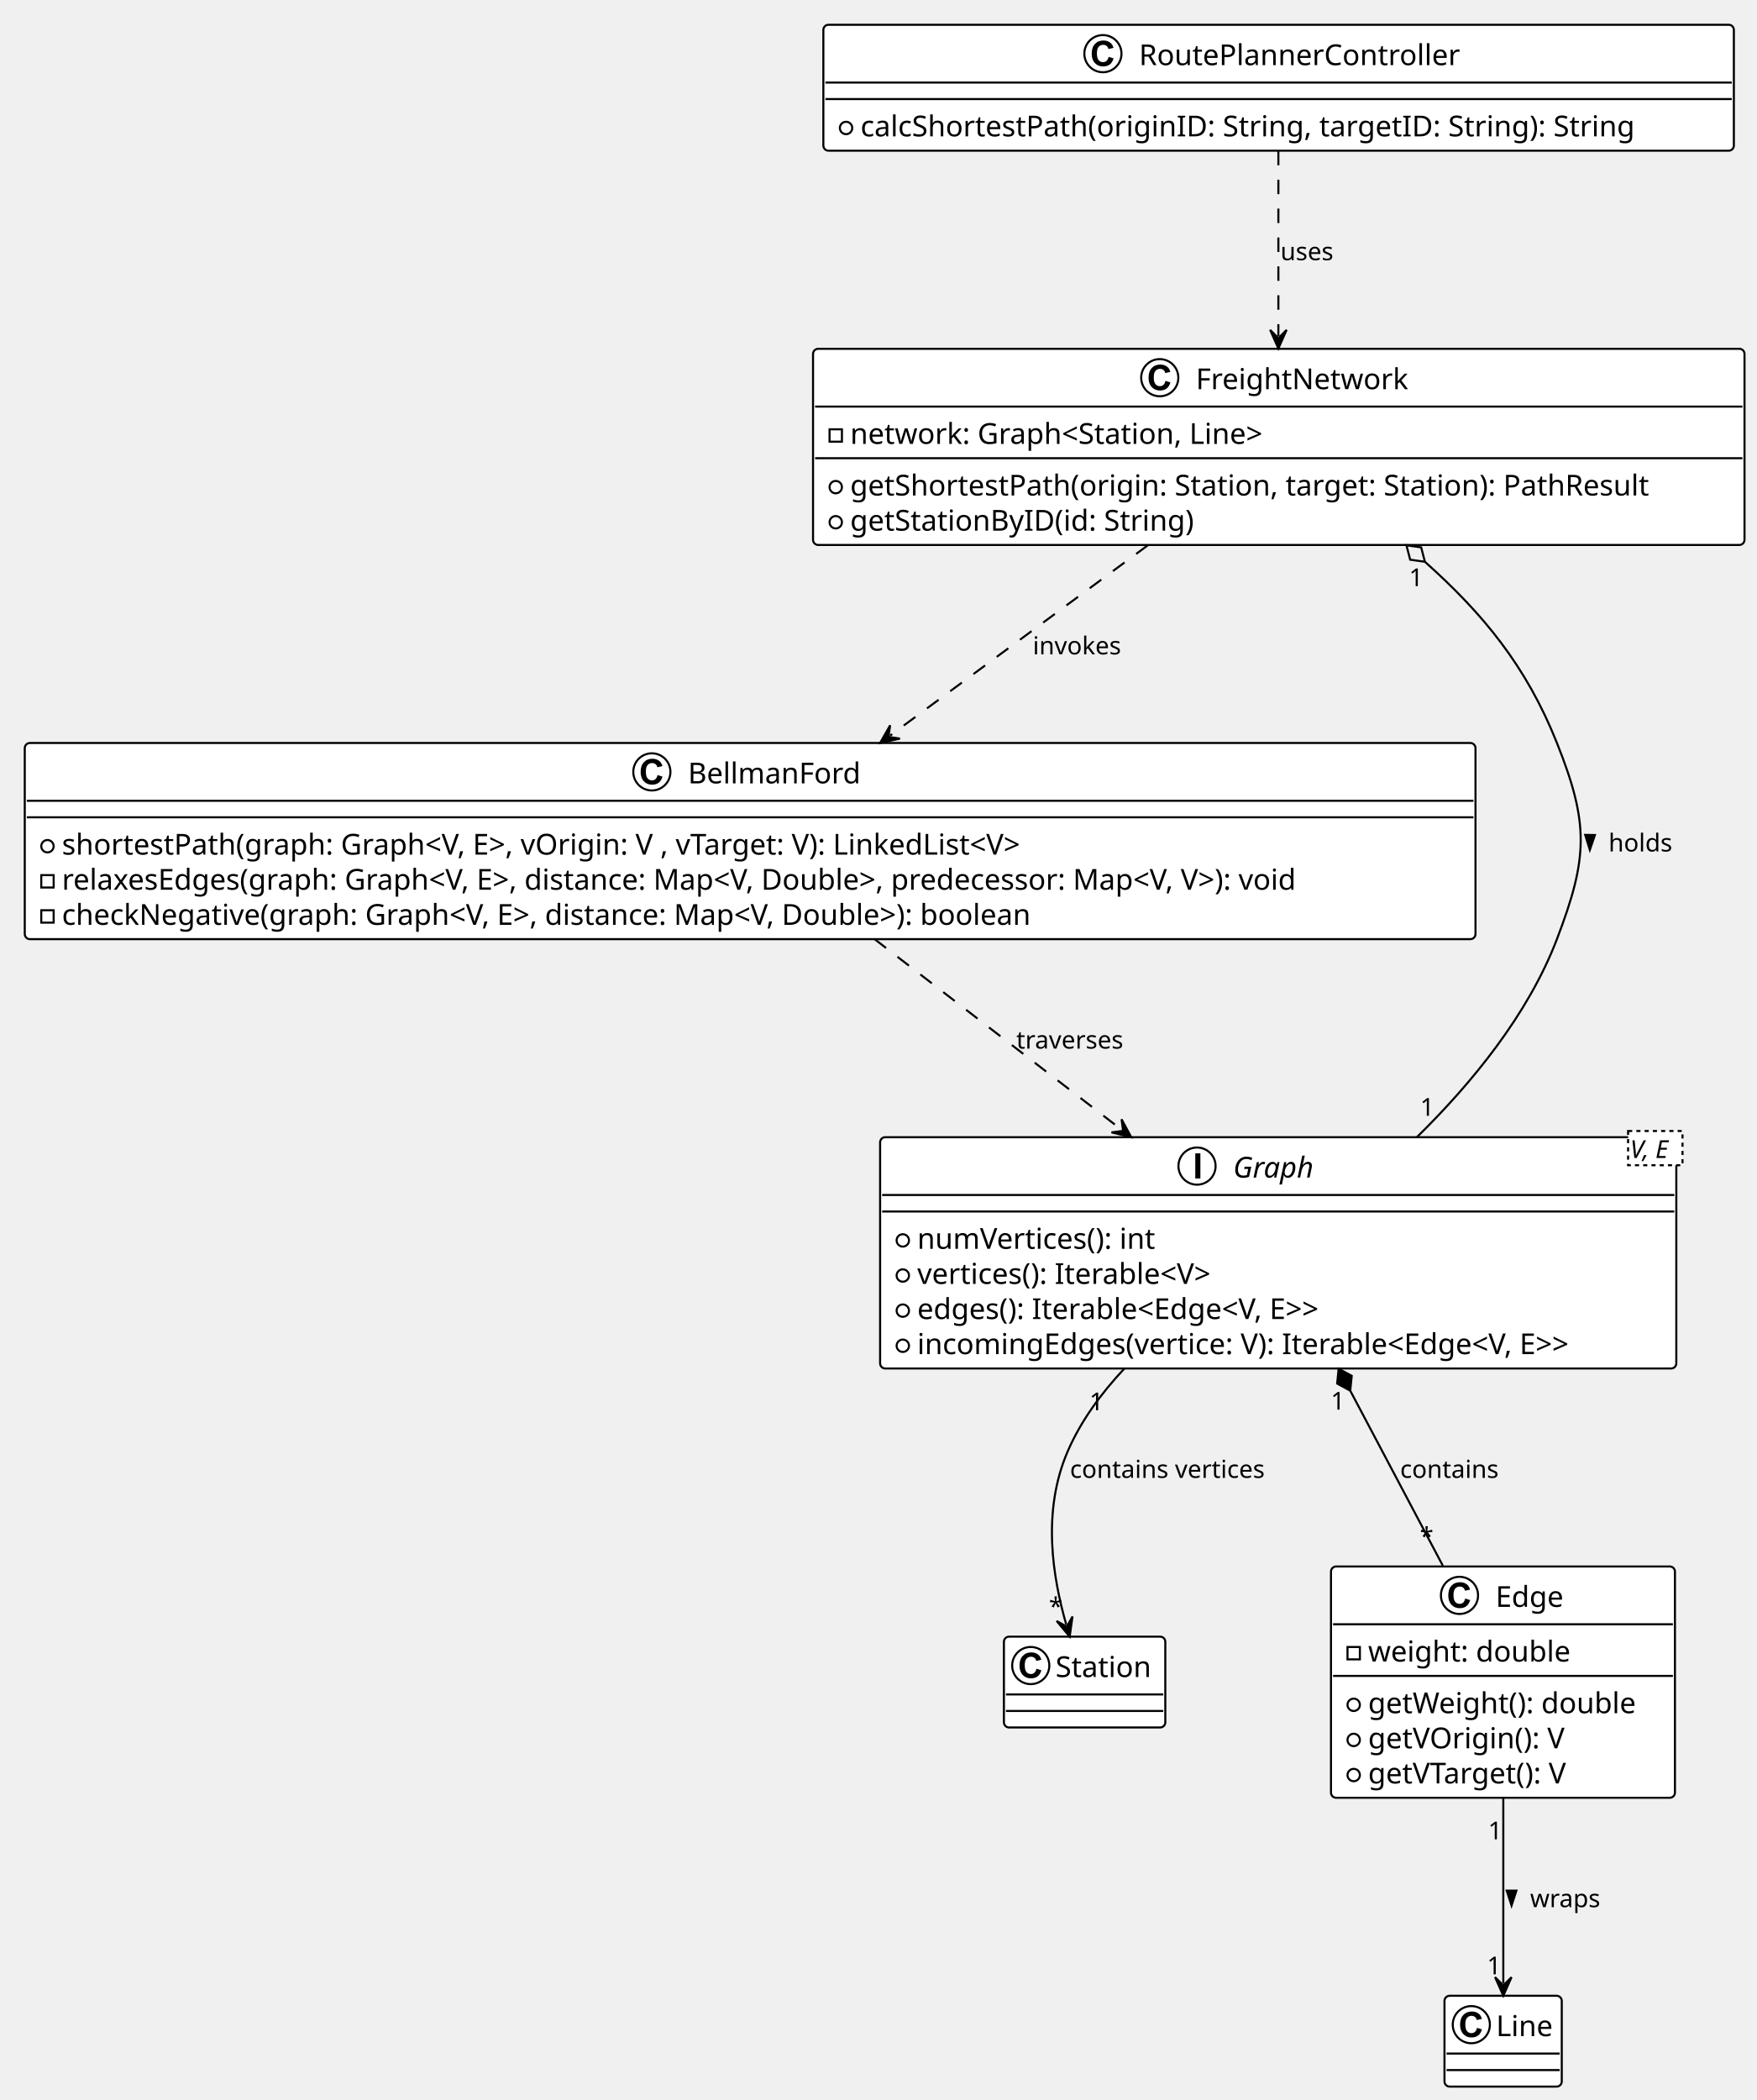
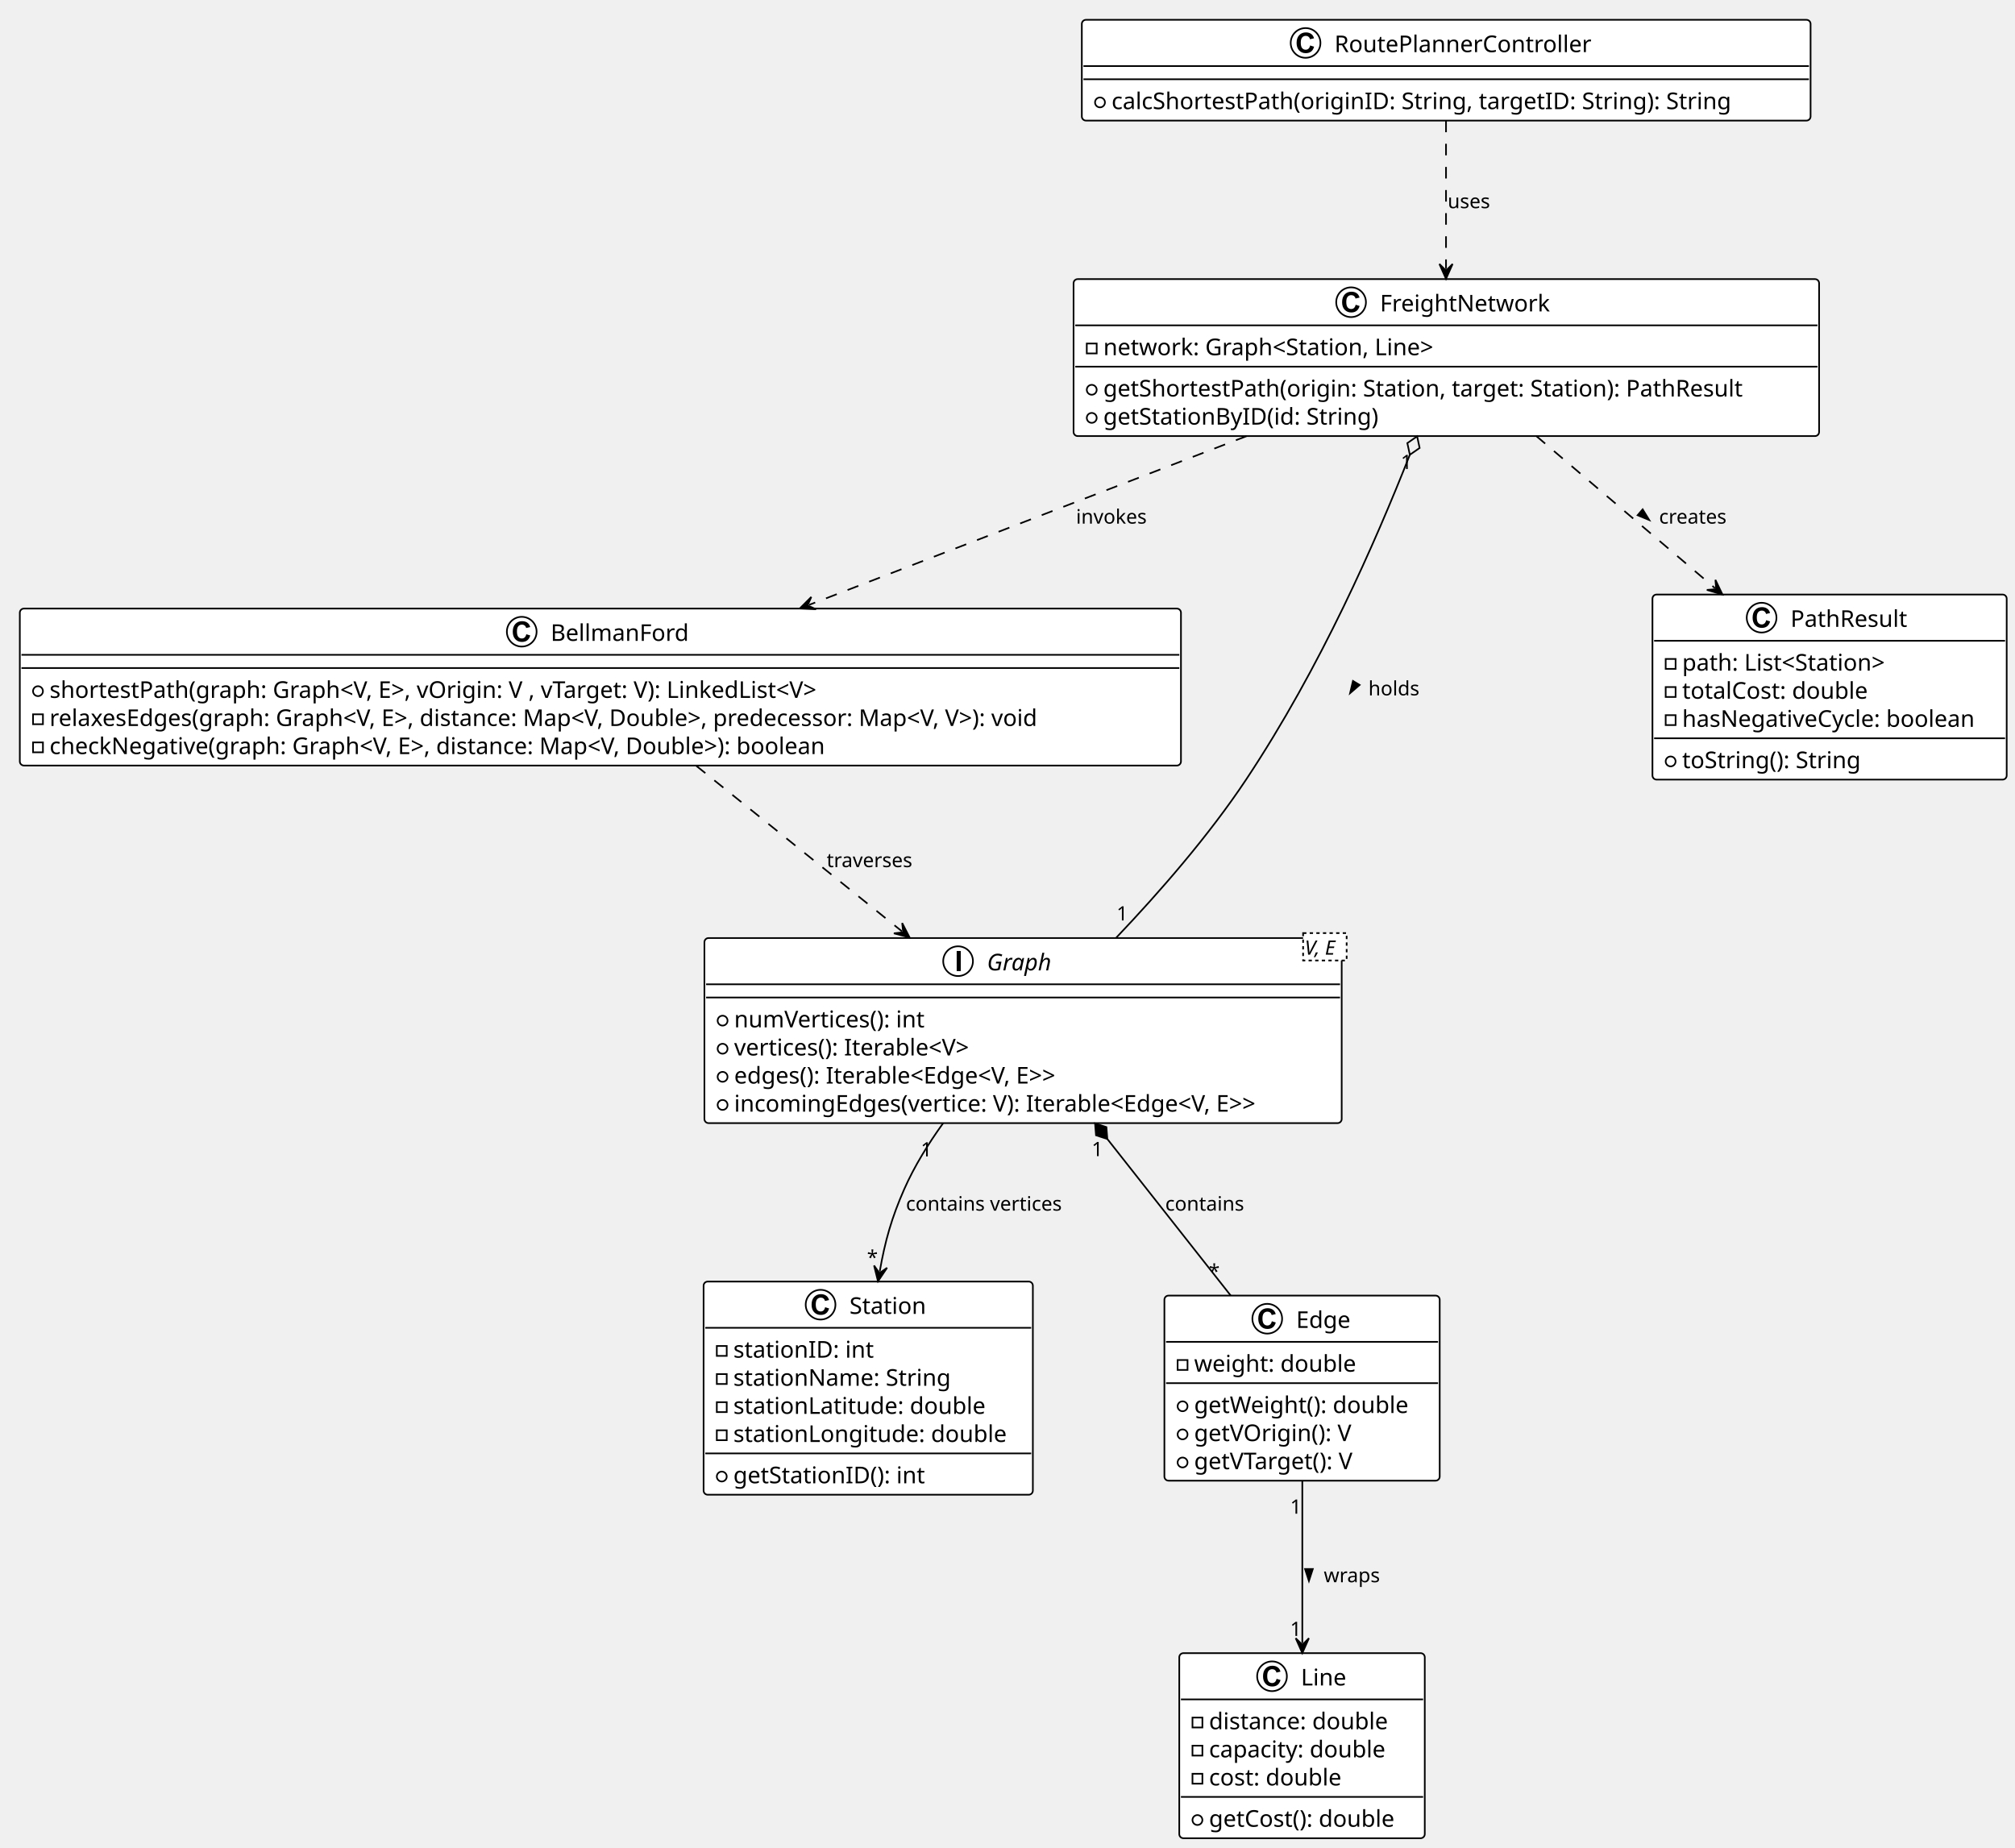
- <svg xmlns="http://www.w3.org/2000/svg" contentStyleType="text/css" data-diagram-type="CLASS" height="814.4px" preserveAspectRatio="none" style="width:681px;height:814px;background:#FFFFFF;" version="1.1" viewBox="0 0 681 814" width="681.6px" zoomAndPan="magnify">
+ <svg xmlns="http://www.w3.org/2000/svg" contentStyleType="text/css" data-diagram-type="CLASS" height="784px" preserveAspectRatio="none" style="width:854px;height:783px;background:#FFFFFF;" version="1.1" viewBox="0 0 854 783" width="854.7px" zoomAndPan="magnify">
  <defs />
  <g>
    <g class="entity" data-entity="RoutePlannerController" data-source-line="10" data-uid="ent0002" id="entity_RoutePlannerController">
-       <rect fill="#FFFFFF" height="48.812" rx="2" ry="2" style="stroke:#000000;stroke-width:0.8;" width="352.985" x="319.2" y="9.6" />
-       <ellipse cx="427.576" cy="20.8" fill="#FFFFFF" rx="7.2" ry="7.2" style="stroke:#000000;stroke-width:0.8;" />
-       <path d="M429.789,22.025 L431.701,22.625 Q431.264,24.212 430.239,24.988 Q429.226,25.762 427.651,25.762 Q425.714,25.762 424.464,24.438 Q423.226,23.113 423.226,20.812 Q423.226,18.387 424.476,17.05 Q425.726,15.7 427.776,15.7 Q429.564,15.7 430.676,16.75 Q431.339,17.375 431.676,18.55 L429.726,19.012 Q429.551,18.25 429.001,17.812 Q428.464,17.375 427.676,17.375 Q426.589,17.375 425.914,18.163 Q425.251,18.938 425.251,20.675 Q425.251,22.512 425.914,23.3 Q426.576,24.087 427.639,24.087 Q428.426,24.087 428.989,23.587 Q429.551,23.087 429.789,22.025 Z " fill="#000000" />
-       <text fill="#000000" font-family="Verdana" font-size="11.2" lengthAdjust="spacing" textLength="130.233" x="441.576" y="25.254">RoutePlannerController</text>
-       <line style="stroke:#000000;stroke-width:0.8;" x1="320" x2="671.385" y1="32" y2="32" />
-       <line style="stroke:#000000;stroke-width:0.8;" x1="320" x2="671.385" y1="38.4" y2="38.4" />
-       <ellipse cx="328" cy="49.606" fill="#FFFFFF" rx="2.4" ry="2.4" style="stroke:#000000;stroke-width:0.8;" />
-       <text fill="#000000" font-family="Verdana" font-size="11.2" lengthAdjust="spacing" textLength="333.785" x="333.6" y="52.86">calcShortestPath(originID: String, targetID: String): String</text>
+       <rect fill="#FFFFFF" height="42.71" rx="1.75" ry="1.75" style="stroke:#000000;stroke-width:0.7;" width="308.862" x="458.5" y="8.4" />
+       <ellipse cx="553.329" cy="18.2" fill="#FFFFFF" rx="6.3" ry="6.3" style="stroke:#000000;stroke-width:0.7;" />
+       <path d="M555.265,19.272 L556.938,19.797 Q556.556,21.186 555.659,21.864 Q554.773,22.542 553.395,22.542 Q551.699,22.542 550.606,21.383 Q549.523,20.223 549.523,18.211 Q549.523,16.089 550.617,14.919 Q551.71,13.738 553.504,13.738 Q555.068,13.738 556.042,14.656 Q556.621,15.203 556.917,16.231 L555.21,16.636 Q555.057,15.969 554.576,15.586 Q554.106,15.203 553.417,15.203 Q552.465,15.203 551.875,15.892 Q551.295,16.57 551.295,18.091 Q551.295,19.698 551.875,20.387 Q552.454,21.077 553.384,21.077 Q554.073,21.077 554.565,20.639 Q555.057,20.202 555.265,19.272 Z " fill="#000000" />
+       <text fill="#000000" font-family="Verdana" font-size="9.8" lengthAdjust="spacing" textLength="113.954" x="565.579" y="22.098">RoutePlannerController</text>
+       <line style="stroke:#000000;stroke-width:0.7;" x1="459.2" x2="766.662" y1="28" y2="28" />
+       <line style="stroke:#000000;stroke-width:0.7;" x1="459.2" x2="766.662" y1="33.6" y2="33.6" />
+       <ellipse cx="466.2" cy="43.405" fill="#FFFFFF" rx="2.1" ry="2.1" style="stroke:#000000;stroke-width:0.7;" />
+       <text fill="#000000" font-family="Verdana" font-size="9.8" lengthAdjust="spacing" textLength="292.062" x="471.1" y="46.253">calcShortestPath(originID: String, targetID: String): String</text>
    </g>
    <g class="entity" data-entity="FreightNetwork" data-source-line="14" data-uid="ent0003" id="entity_FreightNetwork">
-       <rect fill="#FFFFFF" height="76.035" rx="2" ry="2" style="stroke:#000000;stroke-width:0.8;" width="361.112" x="315.2" y="135.2" />
-       <ellipse cx="449.618" cy="146.4" fill="#FFFFFF" rx="7.2" ry="7.2" style="stroke:#000000;stroke-width:0.8;" />
-       <path d="M451.831,147.625 L453.743,148.225 Q453.306,149.812 452.281,150.588 Q451.268,151.363 449.693,151.363 Q447.756,151.363 446.506,150.037 Q445.268,148.713 445.268,146.412 Q445.268,143.988 446.518,142.65 Q447.768,141.3 449.818,141.3 Q451.606,141.3 452.718,142.35 Q453.381,142.975 453.718,144.15 L451.768,144.613 Q451.593,143.85 451.043,143.412 Q450.506,142.975 449.718,142.975 Q448.631,142.975 447.956,143.762 Q447.293,144.537 447.293,146.275 Q447.293,148.113 447.956,148.9 Q448.618,149.688 449.681,149.688 Q450.468,149.688 451.031,149.188 Q451.593,148.688 451.831,147.625 Z " fill="#000000" />
-       <text fill="#000000" font-family="Verdana" font-size="11.2" lengthAdjust="spacing" textLength="86.275" x="463.618" y="150.854">FreightNetwork</text>
-       <line style="stroke:#000000;stroke-width:0.8;" x1="316" x2="675.512" y1="157.6" y2="157.6" />
-       <rect fill="none" height="4.8" style="stroke:#000000;stroke-width:0.8;" width="4.8" x="321.6" y="166.406" />
-       <text fill="#000000" font-family="Verdana" font-size="11.2" lengthAdjust="spacing" textLength="178.402" x="329.6" y="172.06">network: Graph&lt;Station, Line&gt;</text>
-       <line style="stroke:#000000;stroke-width:0.8;" x1="316" x2="675.512" y1="177.612" y2="177.612" />
-       <ellipse cx="324" cy="188.818" fill="#FFFFFF" rx="2.4" ry="2.4" style="stroke:#000000;stroke-width:0.8;" />
-       <text fill="#000000" font-family="Verdana" font-size="11.2" lengthAdjust="spacing" textLength="341.912" x="329.6" y="192.072">getShortestPath(origin: Station, target: Station): PathResult</text>
-       <ellipse cx="324" cy="202.429" fill="#FFFFFF" rx="2.4" ry="2.4" style="stroke:#000000;stroke-width:0.8;" />
-       <text fill="#000000" font-family="Verdana" font-size="11.2" lengthAdjust="spacing" textLength="149.116" x="329.6" y="205.684">getStationByID(id: String)</text>
+       <rect fill="#FFFFFF" height="66.531" rx="1.75" ry="1.75" style="stroke:#000000;stroke-width:0.7;" width="315.973" x="455" y="118.3" />
+       <ellipse cx="572.616" cy="128.1" fill="#FFFFFF" rx="6.3" ry="6.3" style="stroke:#000000;stroke-width:0.7;" />
+       <path d="M574.552,129.172 L576.225,129.697 Q575.843,131.086 574.946,131.764 Q574.06,132.442 572.682,132.442 Q570.986,132.442 569.893,131.283 Q568.81,130.123 568.81,128.111 Q568.81,125.989 569.904,124.819 Q570.997,123.638 572.791,123.638 Q574.355,123.638 575.329,124.556 Q575.908,125.103 576.204,126.131 L574.497,126.536 Q574.344,125.869 573.863,125.486 Q573.393,125.103 572.704,125.103 Q571.752,125.103 571.161,125.792 Q570.582,126.47 570.582,127.991 Q570.582,129.598 571.161,130.287 Q571.741,130.977 572.671,130.977 Q573.36,130.977 573.852,130.539 Q574.344,130.102 574.552,129.172 Z " fill="#000000" />
+       <text fill="#000000" font-family="Verdana" font-size="9.8" lengthAdjust="spacing" textLength="75.491" x="584.866" y="131.998">FreightNetwork</text>
+       <line style="stroke:#000000;stroke-width:0.7;" x1="455.7" x2="770.273" y1="137.9" y2="137.9" />
+       <rect fill="none" height="4.2" style="stroke:#000000;stroke-width:0.7;" width="4.2" x="460.6" y="145.605" />
+       <text fill="#000000" font-family="Verdana" font-size="9.8" lengthAdjust="spacing" textLength="156.101" x="467.6" y="150.553">network: Graph&lt;Station, Line&gt;</text>
+       <line style="stroke:#000000;stroke-width:0.7;" x1="455.7" x2="770.273" y1="155.41" y2="155.41" />
+       <ellipse cx="462.7" cy="165.215" fill="#FFFFFF" rx="2.1" ry="2.1" style="stroke:#000000;stroke-width:0.7;" />
+       <text fill="#000000" font-family="Verdana" font-size="9.8" lengthAdjust="spacing" textLength="299.173" x="467.6" y="168.063">getShortestPath(origin: Station, target: Station): PathResult</text>
+       <ellipse cx="462.7" cy="177.126" fill="#FFFFFF" rx="2.1" ry="2.1" style="stroke:#000000;stroke-width:0.7;" />
+       <text fill="#000000" font-family="Verdana" font-size="9.8" lengthAdjust="spacing" textLength="130.477" x="467.6" y="179.973">getStationByID(id: String)</text>
    </g>
    <g class="entity" data-entity="Station" data-source-line="20" data-uid="ent0004" id="entity_Station">
-       <rect fill="#FFFFFF" height="35.2" rx="2" ry="2" style="stroke:#000000;stroke-width:0.8;" width="62.568" x="389.2" y="634.4" />
-       <ellipse cx="399.6" cy="645.6" fill="#FFFFFF" rx="7.2" ry="7.2" style="stroke:#000000;stroke-width:0.8;" />
-       <path d="M401.812,646.825 L403.725,647.425 Q403.288,649.013 402.262,649.788 Q401.25,650.562 399.675,650.562 Q397.738,650.562 396.488,649.237 Q395.25,647.913 395.25,645.612 Q395.25,643.188 396.5,641.85 Q397.75,640.5 399.8,640.5 Q401.587,640.5 402.7,641.55 Q403.363,642.175 403.7,643.35 L401.75,643.812 Q401.575,643.05 401.025,642.612 Q400.488,642.175 399.7,642.175 Q398.613,642.175 397.938,642.962 Q397.275,643.737 397.275,645.475 Q397.275,647.312 397.938,648.1 Q398.6,648.888 399.663,648.888 Q400.45,648.888 401.012,648.388 Q401.575,647.888 401.812,646.825 Z " fill="#000000" />
-       <text fill="#000000" font-family="Verdana" font-size="11.2" lengthAdjust="spacing" textLength="40.168" x="409.2" y="650.054">Station</text>
-       <line style="stroke:#000000;stroke-width:0.8;" x1="390" x2="450.968" y1="656.8" y2="656.8" />
-       <line style="stroke:#000000;stroke-width:0.8;" x1="390" x2="450.968" y1="663.2" y2="663.2" />
+       <rect fill="#FFFFFF" height="90.351" rx="1.75" ry="1.75" style="stroke:#000000;stroke-width:0.7;" width="139.544" x="298.2" y="543.2" />
+       <ellipse cx="347.774" cy="553" fill="#FFFFFF" rx="6.3" ry="6.3" style="stroke:#000000;stroke-width:0.7;" />
+       <path d="M349.709,554.072 L351.383,554.597 Q351,555.986 350.103,556.664 Q349.217,557.342 347.839,557.342 Q346.144,557.342 345.05,556.183 Q343.967,555.023 343.967,553.011 Q343.967,550.889 345.061,549.719 Q346.155,548.538 347.949,548.538 Q349.513,548.538 350.486,549.456 Q351.066,550.003 351.361,551.031 L349.655,551.436 Q349.502,550.769 349.02,550.386 Q348.55,550.003 347.861,550.003 Q346.909,550.003 346.319,550.692 Q345.739,551.37 345.739,552.891 Q345.739,554.498 346.319,555.188 Q346.899,555.877 347.828,555.877 Q348.517,555.877 349.01,555.439 Q349.502,555.002 349.709,554.072 Z " fill="#000000" />
+       <text fill="#000000" font-family="Verdana" font-size="9.8" lengthAdjust="spacing" textLength="35.147" x="360.024" y="556.898">Station</text>
+       <line style="stroke:#000000;stroke-width:0.7;" x1="298.9" x2="437.044" y1="562.8" y2="562.8" />
+       <rect fill="none" height="4.2" style="stroke:#000000;stroke-width:0.7;" width="4.2" x="303.8" y="570.505" />
+       <text fill="#000000" font-family="Verdana" font-size="9.8" lengthAdjust="spacing" textLength="65.877" x="310.8" y="575.453">stationID: int</text>
+       <rect fill="none" height="4.2" style="stroke:#000000;stroke-width:0.7;" width="4.2" x="303.8" y="582.415" />
+       <text fill="#000000" font-family="Verdana" font-size="9.8" lengthAdjust="spacing" textLength="99.775" x="310.8" y="587.363">stationName: String</text>
+       <rect fill="none" height="4.2" style="stroke:#000000;stroke-width:0.7;" width="4.2" x="303.8" y="594.326" />
+       <text fill="#000000" font-family="Verdana" font-size="9.8" lengthAdjust="spacing" textLength="114.236" x="310.8" y="599.273">stationLatitude: double</text>
+       <rect fill="none" height="4.2" style="stroke:#000000;stroke-width:0.7;" width="4.2" x="303.8" y="606.236" />
+       <text fill="#000000" font-family="Verdana" font-size="9.8" lengthAdjust="spacing" textLength="122.744" x="310.8" y="611.183">stationLongitude: double</text>
+       <line style="stroke:#000000;stroke-width:0.7;" x1="298.9" x2="437.044" y1="616.041" y2="616.041" />
+       <ellipse cx="305.9" cy="625.846" fill="#FFFFFF" rx="2.1" ry="2.1" style="stroke:#000000;stroke-width:0.7;" />
+       <text fill="#000000" font-family="Verdana" font-size="9.8" lengthAdjust="spacing" textLength="92.177" x="310.8" y="628.694">getStationID(): int</text>
    </g>
-     <g class="entity" data-entity="Line" data-source-line="22" data-uid="ent0005" id="entity_Line">
-       <rect fill="#FFFFFF" height="35.2" rx="2" ry="2" style="stroke:#000000;stroke-width:0.8;" width="45.467" x="560" y="773.6" />
-       <ellipse cx="570.4" cy="784.8" fill="#FFFFFF" rx="7.2" ry="7.2" style="stroke:#000000;stroke-width:0.8;" />
-       <path d="M572.612,786.025 L574.525,786.625 Q574.087,788.212 573.062,788.987 Q572.05,789.763 570.475,789.763 Q568.538,789.763 567.288,788.438 Q566.05,787.112 566.05,784.812 Q566.05,782.388 567.3,781.05 Q568.55,779.7 570.6,779.7 Q572.388,779.7 573.5,780.75 Q574.163,781.375 574.5,782.55 L572.55,783.013 Q572.375,782.25 571.825,781.812 Q571.288,781.375 570.5,781.375 Q569.413,781.375 568.737,782.163 Q568.075,782.938 568.075,784.675 Q568.075,786.513 568.737,787.3 Q569.4,788.087 570.462,788.087 Q571.25,788.087 571.812,787.587 Q572.375,787.087 572.612,786.025 Z " fill="#000000" />
-       <text fill="#000000" font-family="Verdana" font-size="11.2" lengthAdjust="spacing" textLength="23.067" x="580" y="789.254">Line</text>
-       <line style="stroke:#000000;stroke-width:0.8;" x1="560.8" x2="604.667" y1="796" y2="796" />
-       <line style="stroke:#000000;stroke-width:0.8;" x1="560.8" x2="604.667" y1="802.4" y2="802.4" />
+     <g class="entity" data-entity="Line" data-source-line="28" data-uid="ent0005" id="entity_Line">
+       <rect fill="#FFFFFF" height="78.441" rx="1.75" ry="1.75" style="stroke:#000000;stroke-width:0.7;" width="104.048" x="499.8" y="700.7" />
+       <ellipse cx="539.107" cy="710.5" fill="#FFFFFF" rx="6.3" ry="6.3" style="stroke:#000000;stroke-width:0.7;" />
+       <path d="M541.043,711.572 L542.716,712.097 Q542.333,713.486 541.437,714.164 Q540.551,714.842 539.173,714.842 Q537.477,714.842 536.384,713.683 Q535.301,712.523 535.301,710.511 Q535.301,708.389 536.394,707.219 Q537.488,706.038 539.282,706.038 Q540.846,706.038 541.819,706.956 Q542.399,707.503 542.694,708.531 L540.988,708.936 Q540.835,708.269 540.354,707.886 Q539.884,707.503 539.194,707.503 Q538.243,707.503 537.652,708.192 Q537.073,708.87 537.073,710.391 Q537.073,711.998 537.652,712.688 Q538.232,713.377 539.162,713.377 Q539.851,713.377 540.343,712.939 Q540.835,712.502 541.043,711.572 Z " fill="#000000" />
+       <text fill="#000000" font-family="Verdana" font-size="9.8" lengthAdjust="spacing" textLength="20.184" x="551.357" y="714.398">Line</text>
+       <line style="stroke:#000000;stroke-width:0.7;" x1="500.5" x2="603.148" y1="720.3" y2="720.3" />
+       <rect fill="none" height="4.2" style="stroke:#000000;stroke-width:0.7;" width="4.2" x="505.4" y="728.005" />
+       <text fill="#000000" font-family="Verdana" font-size="9.8" lengthAdjust="spacing" textLength="81.577" x="512.4" y="732.953">distance: double</text>
+       <rect fill="none" height="4.2" style="stroke:#000000;stroke-width:0.7;" width="4.2" x="505.4" y="739.915" />
+       <text fill="#000000" font-family="Verdana" font-size="9.8" lengthAdjust="spacing" textLength="81.223" x="512.4" y="744.863">capacity: double</text>
+       <rect fill="none" height="4.2" style="stroke:#000000;stroke-width:0.7;" width="4.2" x="505.4" y="751.826" />
+       <text fill="#000000" font-family="Verdana" font-size="9.8" lengthAdjust="spacing" textLength="60.805" x="512.4" y="756.773">cost: double</text>
+       <line style="stroke:#000000;stroke-width:0.7;" x1="500.5" x2="603.148" y1="761.631" y2="761.631" />
+       <ellipse cx="507.5" cy="771.436" fill="#FFFFFF" rx="2.1" ry="2.1" style="stroke:#000000;stroke-width:0.7;" />
+       <text fill="#000000" font-family="Verdana" font-size="9.8" lengthAdjust="spacing" textLength="87.248" x="512.4" y="774.283">getCost(): double</text>
    </g>
-     <g class="entity" data-entity="BellmanFord" data-source-line="24" data-uid="ent0006" id="entity_BellmanFord">
-       <rect fill="#FFFFFF" height="76.035" rx="2" ry="2" style="stroke:#000000;stroke-width:0.8;" width="562.422" x="9.6" y="288" />
-       <ellipse cx="252.713" cy="299.2" fill="#FFFFFF" rx="7.2" ry="7.2" style="stroke:#000000;stroke-width:0.8;" />
-       <path d="M254.925,300.425 L256.837,301.025 Q256.4,302.613 255.375,303.387 Q254.363,304.163 252.787,304.163 Q250.85,304.163 249.6,302.837 Q248.363,301.512 248.363,299.212 Q248.363,296.788 249.613,295.45 Q250.863,294.1 252.912,294.1 Q254.7,294.1 255.812,295.15 Q256.475,295.775 256.812,296.95 L254.863,297.413 Q254.688,296.65 254.137,296.212 Q253.6,295.775 252.812,295.775 Q251.725,295.775 251.05,296.562 Q250.387,297.337 250.387,299.075 Q250.387,300.913 251.05,301.7 Q251.713,302.488 252.775,302.488 Q253.562,302.488 254.125,301.988 Q254.688,301.488 254.925,300.425 Z " fill="#000000" />
-       <text fill="#000000" font-family="Verdana" font-size="11.2" lengthAdjust="spacing" textLength="70.197" x="266.712" y="303.654">BellmanFord</text>
-       <line style="stroke:#000000;stroke-width:0.8;" x1="10.4" x2="571.222" y1="310.4" y2="310.4" />
-       <line style="stroke:#000000;stroke-width:0.8;" x1="10.4" x2="571.222" y1="316.8" y2="316.8" />
-       <ellipse cx="18.4" cy="328.006" fill="#FFFFFF" rx="2.4" ry="2.4" style="stroke:#000000;stroke-width:0.8;" />
-       <text fill="#000000" font-family="Verdana" font-size="11.2" lengthAdjust="spacing" textLength="425.994" x="24" y="331.26">shortestPath(graph: Graph&lt;V, E&gt;, vOrigin: V , vTarget: V): LinkedList&lt;V&gt;</text>
-       <rect fill="#FFFFFF" height="4.8" style="stroke:#000000;stroke-width:0.8;" width="4.8" x="16" y="339.218" />
-       <text fill="#000000" font-family="Verdana" font-size="11.2" lengthAdjust="spacing" textLength="543.222" x="24" y="344.872">relaxesEdges(graph: Graph&lt;V, E&gt;, distance: Map&lt;V, Double&gt;, predecessor: Map&lt;V, V&gt;): void</text>
-       <rect fill="#FFFFFF" height="4.8" style="stroke:#000000;stroke-width:0.8;" width="4.8" x="16" y="352.829" />
-       <text fill="#000000" font-family="Verdana" font-size="11.2" lengthAdjust="spacing" textLength="421.876" x="24" y="358.484">checkNegative(graph: Graph&lt;V, E&gt;, distance: Map&lt;V, Double&gt;): boolean</text>
+     <g class="entity" data-entity="BellmanFord" data-source-line="35" data-uid="ent0006" id="entity_BellmanFord">
+       <rect fill="#FFFFFF" height="66.531" rx="1.75" ry="1.75" style="stroke:#000000;stroke-width:0.7;" width="492.119" x="8.4" y="257.95" />
+       <ellipse cx="221.123" cy="267.75" fill="#FFFFFF" rx="6.3" ry="6.3" style="stroke:#000000;stroke-width:0.7;" />
+       <path d="M223.059,268.822 L224.733,269.347 Q224.35,270.736 223.453,271.414 Q222.567,272.092 221.189,272.092 Q219.494,272.092 218.4,270.933 Q217.317,269.773 217.317,267.761 Q217.317,265.639 218.411,264.469 Q219.505,263.288 221.298,263.288 Q222.863,263.288 223.836,264.206 Q224.416,264.753 224.711,265.781 L223.005,266.186 Q222.852,265.519 222.37,265.136 Q221.9,264.753 221.211,264.753 Q220.259,264.753 219.669,265.442 Q219.089,266.12 219.089,267.641 Q219.089,269.248 219.669,269.938 Q220.248,270.627 221.178,270.627 Q221.867,270.627 222.359,270.189 Q222.852,269.752 223.059,268.822 Z " fill="#000000" />
+       <text fill="#000000" font-family="Verdana" font-size="9.8" lengthAdjust="spacing" textLength="61.422" x="233.373" y="271.647">BellmanFord</text>
+       <line style="stroke:#000000;stroke-width:0.7;" x1="9.1" x2="499.819" y1="277.55" y2="277.55" />
+       <line style="stroke:#000000;stroke-width:0.7;" x1="9.1" x2="499.819" y1="283.15" y2="283.15" />
+       <ellipse cx="16.1" cy="292.955" fill="#FFFFFF" rx="2.1" ry="2.1" style="stroke:#000000;stroke-width:0.7;" />
+       <text fill="#000000" font-family="Verdana" font-size="9.8" lengthAdjust="spacing" textLength="372.745" x="21" y="295.803">shortestPath(graph: Graph&lt;V, E&gt;, vOrigin: V , vTarget: V): LinkedList&lt;V&gt;</text>
+       <rect fill="#FFFFFF" height="4.2" style="stroke:#000000;stroke-width:0.7;" width="4.2" x="14" y="302.765" />
+       <text fill="#000000" font-family="Verdana" font-size="9.8" lengthAdjust="spacing" textLength="475.319" x="21" y="307.713">relaxesEdges(graph: Graph&lt;V, E&gt;, distance: Map&lt;V, Double&gt;, predecessor: Map&lt;V, V&gt;): void</text>
+       <rect fill="#FFFFFF" height="4.2" style="stroke:#000000;stroke-width:0.7;" width="4.2" x="14" y="314.676" />
+       <text fill="#000000" font-family="Verdana" font-size="9.8" lengthAdjust="spacing" textLength="369.141" x="21" y="319.623">checkNegative(graph: Graph&lt;V, E&gt;, distance: Map&lt;V, Double&gt;): boolean</text>
    </g>
-     <g class="entity" data-entity="Graph" data-source-line="30" data-uid="ent0007" id="entity_Graph">
-       <rect fill="#FFFFFF" height="89.647" rx="2" ry="2" style="stroke:#000000;stroke-width:0.8;" width="308.672" x="341.2" y="440.8" />
-       <ellipse cx="464.062" cy="452" fill="#FFFFFF" rx="7.2" ry="7.2" style="stroke:#000000;stroke-width:0.8;" />
-       <path d="M463.387,456.8 L463.387,447.062 L465.363,447.062 L465.363,456.8 L463.387,456.8 Z " fill="#000000" />
-       <text fill="#000000" font-family="Verdana" font-size="11.2" font-style="italic" lengthAdjust="spacing" textLength="34.256" x="478.062" y="456.454">Graph</text>
-       <rect fill="#FFFFFF" height="13.267" style="stroke:#000000;stroke-width:0.8;stroke-dasharray:1.6,1.6;" width="21.091" x="631.181" y="438.4" />
-       <text fill="#000000" font-family="Verdana" font-size="9.6" font-style="italic" lengthAdjust="spacing" textLength="19.491" x="631.981" y="448.852">V, E</text>
-       <line style="stroke:#000000;stroke-width:0.8;" x1="342" x2="649.072" y1="463.2" y2="463.2" />
-       <line style="stroke:#000000;stroke-width:0.8;" x1="342" x2="649.072" y1="469.6" y2="469.6" />
-       <ellipse cx="350" cy="480.806" fill="#FFFFFF" rx="2.4" ry="2.4" style="stroke:#000000;stroke-width:0.8;" />
-       <text fill="#000000" font-family="Verdana" font-size="11.2" lengthAdjust="spacing" textLength="103.775" x="355.6" y="484.06">numVertices(): int</text>
-       <ellipse cx="350" cy="494.418" fill="#FFFFFF" rx="2.4" ry="2.4" style="stroke:#000000;stroke-width:0.8;" />
-       <text fill="#000000" font-family="Verdana" font-size="11.2" lengthAdjust="spacing" textLength="133.12" x="355.6" y="497.672">vertices(): Iterable&lt;V&gt;</text>
-       <ellipse cx="350" cy="508.029" fill="#FFFFFF" rx="2.4" ry="2.4" style="stroke:#000000;stroke-width:0.8;" />
-       <text fill="#000000" font-family="Verdana" font-size="11.2" lengthAdjust="spacing" textLength="183.482" x="355.6" y="511.284">edges(): Iterable&lt;Edge&lt;V, E&gt;&gt;</text>
-       <ellipse cx="350" cy="521.641" fill="#FFFFFF" rx="2.4" ry="2.4" style="stroke:#000000;stroke-width:0.8;" />
-       <text fill="#000000" font-family="Verdana" font-size="11.2" lengthAdjust="spacing" textLength="289.472" x="355.6" y="524.895">incomingEdges(vertice: V): Iterable&lt;Edge&lt;V, E&gt;&gt;</text>
+     <g class="entity" data-entity="Graph" data-source-line="41" data-uid="ent0007" id="entity_Graph">
+       <rect fill="#FFFFFF" height="78.441" rx="1.75" ry="1.75" style="stroke:#000000;stroke-width:0.7;" width="270.088" x="298.55" y="397.6" />
+       <ellipse cx="406.055" cy="407.4" fill="#FFFFFF" rx="6.3" ry="6.3" style="stroke:#000000;stroke-width:0.7;" />
+       <path d="M405.464,411.6 L405.464,403.08 L407.192,403.08 L407.192,411.6 L405.464,411.6 Z " fill="#000000" />
+       <text fill="#000000" font-family="Verdana" font-size="9.8" font-style="italic" lengthAdjust="spacing" textLength="29.974" x="418.305" y="411.298">Graph</text>
+       <rect fill="#FFFFFF" height="11.609" style="stroke:#000000;stroke-width:0.7;stroke-dasharray:1.4,1.4;" width="18.454" x="552.284" y="395.5" />
+       <text fill="#000000" font-family="Verdana" font-size="8.4" font-style="italic" lengthAdjust="spacing" textLength="17.054" x="552.984" y="404.645">V, E</text>
+       <line style="stroke:#000000;stroke-width:0.7;" x1="299.25" x2="567.938" y1="417.2" y2="417.2" />
+       <line style="stroke:#000000;stroke-width:0.7;" x1="299.25" x2="567.938" y1="422.8" y2="422.8" />
+       <ellipse cx="306.25" cy="432.605" fill="#FFFFFF" rx="2.1" ry="2.1" style="stroke:#000000;stroke-width:0.7;" />
+       <text fill="#000000" font-family="Verdana" font-size="9.8" lengthAdjust="spacing" textLength="90.803" x="311.15" y="435.453">numVertices(): int</text>
+       <ellipse cx="306.25" cy="444.515" fill="#FFFFFF" rx="2.1" ry="2.1" style="stroke:#000000;stroke-width:0.7;" />
+       <text fill="#000000" font-family="Verdana" font-size="9.8" lengthAdjust="spacing" textLength="116.48" x="311.15" y="447.363">vertices(): Iterable&lt;V&gt;</text>
+       <ellipse cx="306.25" cy="456.426" fill="#FFFFFF" rx="2.1" ry="2.1" style="stroke:#000000;stroke-width:0.7;" />
+       <text fill="#000000" font-family="Verdana" font-size="9.8" lengthAdjust="spacing" textLength="160.547" x="311.15" y="459.273">edges(): Iterable&lt;Edge&lt;V, E&gt;&gt;</text>
+       <ellipse cx="306.25" cy="468.336" fill="#FFFFFF" rx="2.1" ry="2.1" style="stroke:#000000;stroke-width:0.7;" />
+       <text fill="#000000" font-family="Verdana" font-size="9.8" lengthAdjust="spacing" textLength="253.288" x="311.15" y="471.183">incomingEdges(vertice: V): Iterable&lt;Edge&lt;V, E&gt;&gt;</text>
    </g>
-     <g class="entity" data-entity="Edge" data-source-line="37" data-uid="ent0008" id="entity_Edge">
-       <rect fill="#FFFFFF" height="89.647" rx="2" ry="2" style="stroke:#000000;stroke-width:0.8;" width="133.344" x="516" y="607.2" />
-       <ellipse cx="565.817" cy="618.4" fill="#FFFFFF" rx="7.2" ry="7.2" style="stroke:#000000;stroke-width:0.8;" />
-       <path d="M568.029,619.625 L569.942,620.225 Q569.504,621.812 568.479,622.587 Q567.467,623.362 565.892,623.362 Q563.954,623.362 562.704,622.038 Q561.467,620.712 561.467,618.413 Q561.467,615.987 562.717,614.65 Q563.967,613.3 566.017,613.3 Q567.804,613.3 568.917,614.35 Q569.579,614.975 569.917,616.15 L567.967,616.612 Q567.792,615.85 567.242,615.413 Q566.704,614.975 565.917,614.975 Q564.829,614.975 564.154,615.763 Q563.492,616.538 563.492,618.275 Q563.492,620.112 564.154,620.9 Q564.817,621.688 565.879,621.688 Q566.667,621.688 567.229,621.188 Q567.792,620.688 568.029,619.625 Z " fill="#000000" />
-       <text fill="#000000" font-family="Verdana" font-size="11.2" lengthAdjust="spacing" textLength="27.71" x="579.817" y="622.854">Edge</text>
-       <line style="stroke:#000000;stroke-width:0.8;" x1="516.8" x2="648.544" y1="629.6" y2="629.6" />
-       <rect fill="none" height="4.8" style="stroke:#000000;stroke-width:0.8;" width="4.8" x="522.4" y="638.406" />
-       <text fill="#000000" font-family="Verdana" font-size="11.2" lengthAdjust="spacing" textLength="84" x="530.4" y="644.06">weight: double</text>
-       <line style="stroke:#000000;stroke-width:0.8;" x1="516.8" x2="648.544" y1="649.612" y2="649.612" />
-       <ellipse cx="524.8" cy="660.818" fill="#FFFFFF" rx="2.4" ry="2.4" style="stroke:#000000;stroke-width:0.8;" />
-       <text fill="#000000" font-family="Verdana" font-size="11.2" lengthAdjust="spacing" textLength="114.144" x="530.4" y="664.072">getWeight(): double</text>
-       <ellipse cx="524.8" cy="674.429" fill="#FFFFFF" rx="2.4" ry="2.4" style="stroke:#000000;stroke-width:0.8;" />
-       <text fill="#000000" font-family="Verdana" font-size="11.2" lengthAdjust="spacing" textLength="86.379" x="530.4" y="677.684">getVOrigin(): V</text>
-       <ellipse cx="524.8" cy="688.041" fill="#FFFFFF" rx="2.4" ry="2.4" style="stroke:#000000;stroke-width:0.8;" />
-       <text fill="#000000" font-family="Verdana" font-size="11.2" lengthAdjust="spacing" textLength="89.042" x="530.4" y="691.295">getVTarget(): V</text>
+     <g class="entity" data-entity="Edge" data-source-line="48" data-uid="ent0008" id="entity_Edge">
+       <rect fill="#FFFFFF" height="78.441" rx="1.75" ry="1.75" style="stroke:#000000;stroke-width:0.7;" width="116.676" x="493.5" y="549.15" />
+       <ellipse cx="537.09" cy="558.95" fill="#FFFFFF" rx="6.3" ry="6.3" style="stroke:#000000;stroke-width:0.7;" />
+       <path d="M539.026,560.022 L540.699,560.547 Q540.316,561.936 539.419,562.614 Q538.533,563.292 537.155,563.292 Q535.46,563.292 534.366,562.133 Q533.283,560.973 533.283,558.961 Q533.283,556.839 534.377,555.669 Q535.471,554.487 537.265,554.487 Q538.829,554.487 539.802,555.406 Q540.382,555.953 540.677,556.981 L538.971,557.386 Q538.818,556.719 538.337,556.336 Q537.866,555.953 537.177,555.953 Q536.226,555.953 535.635,556.642 Q535.055,557.32 535.055,558.841 Q535.055,560.448 535.635,561.138 Q536.215,561.827 537.144,561.827 Q537.833,561.827 538.326,561.389 Q538.818,560.952 539.026,560.022 Z " fill="#000000" />
+       <text fill="#000000" font-family="Verdana" font-size="9.8" lengthAdjust="spacing" textLength="24.246" x="549.34" y="562.847">Edge</text>
+       <line style="stroke:#000000;stroke-width:0.7;" x1="494.2" x2="609.476" y1="568.75" y2="568.75" />
+       <rect fill="none" height="4.2" style="stroke:#000000;stroke-width:0.7;" width="4.2" x="499.1" y="576.455" />
+       <text fill="#000000" font-family="Verdana" font-size="9.8" lengthAdjust="spacing" textLength="73.5" x="506.1" y="581.403">weight: double</text>
+       <line style="stroke:#000000;stroke-width:0.7;" x1="494.2" x2="609.476" y1="586.26" y2="586.26" />
+       <ellipse cx="501.2" cy="596.065" fill="#FFFFFF" rx="2.1" ry="2.1" style="stroke:#000000;stroke-width:0.7;" />
+       <text fill="#000000" font-family="Verdana" font-size="9.8" lengthAdjust="spacing" textLength="99.876" x="506.1" y="598.913">getWeight(): double</text>
+       <ellipse cx="501.2" cy="607.976" fill="#FFFFFF" rx="2.1" ry="2.1" style="stroke:#000000;stroke-width:0.7;" />
+       <text fill="#000000" font-family="Verdana" font-size="9.8" lengthAdjust="spacing" textLength="75.582" x="506.1" y="610.823">getVOrigin(): V</text>
+       <ellipse cx="501.2" cy="619.886" fill="#FFFFFF" rx="2.1" ry="2.1" style="stroke:#000000;stroke-width:0.7;" />
+       <text fill="#000000" font-family="Verdana" font-size="9.8" lengthAdjust="spacing" textLength="77.912" x="506.1" y="622.733">getVTarget(): V</text>
    </g>
-     <g class="link" data-entity-1="RoutePlannerController" data-entity-2="FreightNetwork" data-source-line="45" data-uid="lnk9" id="link_RoutePlannerController_FreightNetwork">
-       <path codeLine="45" d="M495.6,58.456 C495.6,79.512 495.6,105.864 495.6,130.272" fill="none" id="RoutePlannerController-to-FreightNetwork" style="stroke:#000000;stroke-width:0.8;stroke-dasharray:5.6,5.6;" />
-       <polygon fill="#000000" points="495.6,135.072,498.8,127.872,495.6,131.072,492.4,127.872,495.6,135.072" style="stroke:#000000;stroke-width:0.8;" />
-       <text fill="#000000" font-family="Verdana" font-size="9.6" lengthAdjust="spacing" textLength="21.797" x="496.4" y="100.852">uses</text>
+     <g class="entity" data-entity="PathResult" data-source-line="55" data-uid="ent0009" id="entity_PathResult">
+       <rect fill="#FFFFFF" height="78.441" rx="1.75" ry="1.75" style="stroke:#000000;stroke-width:0.7;" width="150.129" x="700.35" y="252" />
+       <ellipse cx="746.605" cy="261.8" fill="#FFFFFF" rx="6.3" ry="6.3" style="stroke:#000000;stroke-width:0.7;" />
+       <path d="M748.541,262.872 L750.214,263.397 Q749.832,264.786 748.935,265.464 Q748.049,266.142 746.671,266.142 Q744.975,266.142 743.882,264.983 Q742.799,263.823 742.799,261.811 Q742.799,259.689 743.893,258.519 Q744.986,257.337 746.78,257.337 Q748.344,257.337 749.317,258.256 Q749.897,258.803 750.192,259.831 L748.486,260.236 Q748.333,259.569 747.852,259.186 Q747.382,258.803 746.692,258.803 Q745.741,258.803 745.15,259.492 Q744.571,260.17 744.571,261.691 Q744.571,263.298 745.15,263.988 Q745.73,264.677 746.66,264.677 Q747.349,264.677 747.841,264.239 Q748.333,263.802 748.541,262.872 Z " fill="#000000" />
+       <text fill="#000000" font-family="Verdana" font-size="9.8" lengthAdjust="spacing" textLength="52.369" x="758.855" y="265.697">PathResult</text>
+       <line style="stroke:#000000;stroke-width:0.7;" x1="701.05" x2="849.779" y1="271.6" y2="271.6" />
+       <rect fill="none" height="4.2" style="stroke:#000000;stroke-width:0.7;" width="4.2" x="705.95" y="279.305" />
+       <text fill="#000000" font-family="Verdana" font-size="9.8" lengthAdjust="spacing" textLength="98.249" x="712.95" y="284.253">path: List&lt;Station&gt;</text>
+       <rect fill="none" height="4.2" style="stroke:#000000;stroke-width:0.7;" width="4.2" x="705.95" y="291.215" />
+       <text fill="#000000" font-family="Verdana" font-size="9.8" lengthAdjust="spacing" textLength="84.788" x="712.95" y="296.163">totalCost: double</text>
+       <rect fill="none" height="4.2" style="stroke:#000000;stroke-width:0.7;" width="4.2" x="705.95" y="303.126" />
+       <text fill="#000000" font-family="Verdana" font-size="9.8" lengthAdjust="spacing" textLength="133.329" x="712.95" y="308.073">hasNegativeCycle: boolean</text>
+       <line style="stroke:#000000;stroke-width:0.7;" x1="701.05" x2="849.779" y1="312.931" y2="312.931" />
+       <ellipse cx="708.05" cy="322.736" fill="#FFFFFF" rx="2.1" ry="2.1" style="stroke:#000000;stroke-width:0.7;" />
+       <text fill="#000000" font-family="Verdana" font-size="9.8" lengthAdjust="spacing" textLength="86.085" x="712.95" y="325.583">toString(): String</text>
    </g>
-     <g class="link" data-entity-1="FreightNetwork" data-entity-2="Graph" data-source-line="46" data-uid="lnk10" id="link_FreightNetwork_Graph">
-       <path codeLine="46" d="M552.408,217.755 C574.776,237.731 591.64,257.992 603.6,288 C616.104,319.376 615.648,332.448 603.6,364 C592.408,393.304 570.48,420 549.288,440.792" fill="none" id="FreightNetwork-backto-Graph" style="stroke:#000000;stroke-width:0.8;" />
-       <polygon fill="none" points="545.248,211.36,546.697,216.944,552.408,217.755,550.96,212.171,545.248,211.36" style="stroke:#000000;stroke-width:0.8;" />
-       <polygon fill="#000000" points="616.355,329.433,618.317,323.671,614.556,323.619,616.355,329.433" style="stroke:#000000;stroke-width:0.8;" />
-       <text fill="#000000" font-family="Verdana" font-size="9.6" lengthAdjust="spacing" textLength="25.519" x="623.6" y="330.052">holds</text>
-       <text fill="#000000" font-family="Verdana" font-size="9.6" lengthAdjust="spacing" textLength="6.103" x="546.25" y="227.196">1</text>
-       <text fill="#000000" font-family="Verdana" font-size="9.6" lengthAdjust="spacing" textLength="6.103" x="550.568" y="432.498">1</text>
+     <g class="link" data-entity-1="RoutePlannerController" data-entity-2="FreightNetwork" data-source-line="63" data-uid="lnk10" id="link_RoutePlannerController_FreightNetwork">
+       <path codeLine="63" d="M612.85,51.149 C612.85,69.573 612.85,92.631 612.85,113.988" fill="none" id="RoutePlannerController-to-FreightNetwork" style="stroke:#000000;stroke-width:0.7;stroke-dasharray:4.9,4.9;" />
+       <polygon fill="#000000" points="612.85,118.188,615.65,111.888,612.85,114.688,610.05,111.888,612.85,118.188" style="stroke:#000000;stroke-width:0.7;" />
+       <text fill="#000000" font-family="Verdana" font-size="8.4" lengthAdjust="spacing" textLength="19.072" x="613.55" y="88.245">uses</text>
    </g>
-     <g class="link" data-entity-1="FreightNetwork" data-entity-2="BellmanFord" data-source-line="47" data-uid="lnk11" id="link_FreightNetwork_BellmanFord">
-       <path codeLine="47" d="M444.976,211.376 C413.352,234.728 376.646,261.821 345.062,285.141" fill="none" id="FreightNetwork-to-BellmanFord" style="stroke:#000000;stroke-width:0.8;stroke-dasharray:5.6,5.6;" />
-       <polygon fill="#000000" points="341.2,287.992,348.893,286.29,344.418,285.616,345.091,281.141,341.2,287.992" style="stroke:#000000;stroke-width:0.8;" />
-       <text fill="#000000" font-family="Verdana" font-size="9.6" lengthAdjust="spacing" textLength="36.619" x="400.4" y="253.652">invokes</text>
+     <g class="link" data-entity-1="FreightNetwork" data-entity-2="Graph" data-source-line="64" data-uid="lnk11" id="link_FreightNetwork_Graph">
+       <path codeLine="64" d="M597.524,192.754 C582.964,229.651 559.713,282.912 528.15,330.4 C512.274,354.284 491.281,378.315 473.109,397.418" fill="none" id="FreightNetwork-backto-Graph" style="stroke:#000000;stroke-width:0.7;" />
+       <polygon fill="none" points="600.607,184.94,596.461,187.819,597.524,192.754,601.67,189.875,600.607,184.94" style="stroke:#000000;stroke-width:0.7;" />
+       <polygon fill="#000000" points="572.196,293.797,576.233,290.324,573.42,288.614,572.196,293.797" style="stroke:#000000;stroke-width:0.7;" />
+       <text fill="#000000" font-family="Verdana" font-size="8.4" lengthAdjust="spacing" textLength="22.329" x="579.95" y="294.745">holds</text>
+       <text fill="#000000" font-family="Verdana" font-size="8.4" lengthAdjust="spacing" textLength="5.34" x="593.653" y="198.796">1</text>
+       <text fill="#000000" font-family="Verdana" font-size="8.4" lengthAdjust="spacing" textLength="5.34" x="473.219" y="390.137">1</text>
    </g>
-     <g class="link" data-entity-1="BellmanFord" data-entity-2="Graph" data-source-line="48" data-uid="lnk12" id="link_BellmanFord_Graph">
-       <path codeLine="48" d="M339.072,364.04 C368.88,387.032 403.455,413.716 434.759,437.861" fill="none" id="BellmanFord-to-Graph" style="stroke:#000000;stroke-width:0.8;stroke-dasharray:5.6,5.6;" />
-       <polygon fill="#000000" points="438.56,440.792,434.813,433.861,435.393,438.349,430.904,438.929,438.56,440.792" style="stroke:#000000;stroke-width:0.8;" />
-       <text fill="#000000" font-family="Verdana" font-size="9.6" lengthAdjust="spacing" textLength="44.864" x="394" y="406.452">traverses</text>
+     <g class="link" data-entity-1="FreightNetwork" data-entity-2="BellmanFord" data-source-line="65" data-uid="lnk12" id="link_FreightNetwork_BellmanFord">
+       <path codeLine="65" d="M528.367,184.835 C471.247,206.871 400.034,234.339 342.901,256.382" fill="none" id="FreightNetwork-to-BellmanFord" style="stroke:#000000;stroke-width:0.7;stroke-dasharray:4.9,4.9;" />
+       <polygon fill="#000000" points="338.982,257.894,345.868,258.239,342.247,256.634,343.852,253.014,338.982,257.894" style="stroke:#000000;stroke-width:0.7;" />
+       <text fill="#000000" font-family="Verdana" font-size="8.4" lengthAdjust="spacing" textLength="32.041" x="456.05" y="221.945">invokes</text>
    </g>
-     <g class="link" data-entity-1="Graph" data-entity-2="Edge" data-source-line="50" data-uid="lnk13" id="link_Graph_Edge">
-       <path codeLine="50" d="M523.458,539.045 C535.97,562.693 546.848,583.248 559.368,606.912" fill="none" id="Graph-backto-Edge" style="stroke:#000000;stroke-width:0.8;" />
-       <polygon fill="#000000" points="518.968,530.56,518.384,536.299,523.458,539.045,524.041,533.306,518.968,530.56" style="stroke:#000000;stroke-width:0.8;" />
-       <text fill="#000000" font-family="Verdana" font-size="9.6" lengthAdjust="spacing" textLength="40.163" x="542.8" y="572.852">contains</text>
-       <text fill="#000000" font-family="Verdana" font-size="9.6" lengthAdjust="spacing" textLength="6.103" x="515.913" y="546.399">1</text>
-       <text fill="#000000" font-family="Verdana" font-size="9.6" lengthAdjust="spacing" textLength="6.103" x="550.456" y="598.896">*</text>
+     <g class="link" data-entity-1="FreightNetwork" data-entity-2="PathResult" data-source-line="66" data-uid="lnk13" id="link_FreightNetwork_PathResult">
+       <path codeLine="66" d="M651.133,184.835 C674.765,204.953 702.003,228.144 726.818,249.27" fill="none" id="FreightNetwork-to-PathResult" style="stroke:#000000;stroke-width:0.7;stroke-dasharray:4.9,4.9;" />
+       <polygon fill="#000000" points="730.016,251.993,727.034,245.777,727.351,249.724,723.404,250.041,730.016,251.993" style="stroke:#000000;stroke-width:0.7;" />
+       <polygon fill="#000000" points="698.982,220.419,696.192,215.883,694.058,218.389,698.982,220.419" style="stroke:#000000;stroke-width:0.7;" />
+       <text fill="#000000" font-family="Verdana" font-size="8.4" lengthAdjust="spacing" textLength="30.7" x="703.15" y="221.945">creates</text>
    </g>
-     <g class="link" data-entity-1="Edge" data-entity-2="Line" data-source-line="51" data-uid="lnk14" id="link_Edge_Line">
-       <path codeLine="51" d="M582.8,697.096 C582.8,723.176 582.8,749.864 582.8,768.784" fill="none" id="Edge-to-Line" style="stroke:#000000;stroke-width:0.8;" />
-       <polygon fill="#000000" points="582.8,773.584,586,766.384,582.8,769.584,579.6,766.384,582.8,773.584" style="stroke:#000000;stroke-width:0.8;" />
-       <polygon fill="#000000" points="586,738.634,587.881,732.845,584.119,732.845,586,738.634" style="stroke:#000000;stroke-width:0.8;" />
-       <text fill="#000000" font-family="Verdana" font-size="9.6" lengthAdjust="spacing" textLength="28.702" x="593.2" y="739.252">wraps</text>
-       <text fill="#000000" font-family="Verdana" font-size="9.6" lengthAdjust="spacing" textLength="6.103" x="576.905" y="712.952">1</text>
-       <text fill="#000000" font-family="Verdana" font-size="9.6" lengthAdjust="spacing" textLength="6.103" x="576.471" y="765.284">1</text>
+     <g class="link" data-entity-1="BellmanFord" data-entity-2="Graph" data-source-line="67" data-uid="lnk14" id="link_BellmanFord_Graph">
+       <path codeLine="67" d="M295.113,324.618 C321.965,346.227 353.994,372 382.246,394.736" fill="none" id="BellmanFord-to-Graph" style="stroke:#000000;stroke-width:0.7;stroke-dasharray:4.9,4.9;" />
+       <polygon fill="#000000" points="385.518,397.369,382.365,391.238,382.791,395.175,378.854,395.601,385.518,397.369" style="stroke:#000000;stroke-width:0.7;" />
+       <text fill="#000000" font-family="Verdana" font-size="8.4" lengthAdjust="spacing" textLength="39.256" x="350.35" y="367.545">traverses</text>
    </g>
-     <g class="link" data-entity-1="Graph" data-entity-2="Station" data-source-line="52" data-uid="lnk15" id="link_Graph_Station">
-       <path codeLine="52" d="M435.896,530.488 C426.992,539.96 419.096,550.688 414,562.4 C403.824,585.784 408.108,611.296 413.373,629.768" fill="none" id="Graph-to-Station" style="stroke:#000000;stroke-width:0.8;" />
-       <polygon fill="#000000" points="414.688,634.384,415.792,626.583,413.592,630.537,409.637,628.337,414.688,634.384" style="stroke:#000000;stroke-width:0.8;" />
-       <text fill="#000000" font-family="Verdana" font-size="9.6" lengthAdjust="spacing" textLength="81.173" x="414.8" y="572.852">contains vertices</text>
-       <text fill="#000000" font-family="Verdana" font-size="9.6" lengthAdjust="spacing" textLength="6.103" x="422.328" y="546.635">1</text>
-       <text fill="#000000" font-family="Verdana" font-size="9.6" lengthAdjust="spacing" textLength="6.103" x="406.637" y="626.085">*</text>
+     <g class="link" data-entity-1="Graph" data-entity-2="Edge" data-source-line="69" data-uid="lnk15" id="link_Graph_Edge">
+       <path codeLine="69" d="M469.313,482.766 C486.974,505.18 503.944,526.715 521.591,549.115" fill="none" id="Graph-backto-Edge" style="stroke:#000000;stroke-width:0.7;" />
+       <polygon fill="#000000" points="464.114,476.168,464.514,481.2,469.313,482.766,468.913,477.734,464.114,476.168" style="stroke:#000000;stroke-width:0.7;" />
+       <text fill="#000000" font-family="Verdana" font-size="8.4" lengthAdjust="spacing" textLength="35.142" x="493.85" y="513.145">contains</text>
+       <text fill="#000000" font-family="Verdana" font-size="8.4" lengthAdjust="spacing" textLength="5.34" x="462.662" y="490.031">1</text>
+       <text fill="#000000" font-family="Verdana" font-size="8.4" lengthAdjust="spacing" textLength="5.34" x="512.327" y="541.854">*</text>
+     </g>
+     <g class="link" data-entity-1="Edge" data-entity-2="Line" data-source-line="70" data-uid="lnk16" id="link_Edge_Line">
+       <path codeLine="70" d="M551.95,627.718 C551.95,650.132 551.95,674.065 551.95,696.465" fill="none" id="Edge-to-Line" style="stroke:#000000;stroke-width:0.7;" />
+       <polygon fill="#000000" points="551.95,700.665,554.75,694.365,551.95,697.165,549.15,694.365,551.95,700.665" style="stroke:#000000;stroke-width:0.7;" />
+       <polygon fill="#000000" points="554.75,670.104,556.396,665.039,553.104,665.039,554.75,670.104" style="stroke:#000000;stroke-width:0.7;" />
+       <text fill="#000000" font-family="Verdana" font-size="8.4" lengthAdjust="spacing" textLength="25.114" x="561.05" y="670.645">wraps</text>
+       <text fill="#000000" font-family="Verdana" font-size="8.4" lengthAdjust="spacing" textLength="5.34" x="546.792" y="641.581">1</text>
+       <text fill="#000000" font-family="Verdana" font-size="8.4" lengthAdjust="spacing" textLength="5.34" x="546.767" y="693.404">1</text>
+     </g>
+     <g class="link" data-entity-1="Graph" data-entity-2="Station" data-source-line="71" data-uid="lnk17" id="link_Graph_Station">
+       <path codeLine="71" d="M399.749,476.028 C393.449,484.757 387.52,494.326 383.25,504 C377.888,516.159 375.122,525.973 372.84,538.952" fill="none" id="Graph-to-Station" style="stroke:#000000;stroke-width:0.7;" />
+       <polygon fill="#000000" points="372.113,543.088,375.962,537.368,372.719,539.641,370.446,536.398,372.113,543.088" style="stroke:#000000;stroke-width:0.7;" />
+       <text fill="#000000" font-family="Verdana" font-size="8.4" lengthAdjust="spacing" textLength="71.027" x="383.95" y="513.145">contains vertices</text>
+       <text fill="#000000" font-family="Verdana" font-size="8.4" lengthAdjust="spacing" textLength="5.34" x="390.227" y="490.151">1</text>
+       <text fill="#000000" font-family="Verdana" font-size="8.4" lengthAdjust="spacing" textLength="5.34" x="367.434" y="535.954">*</text>
    </g>
  </g>
</svg>
